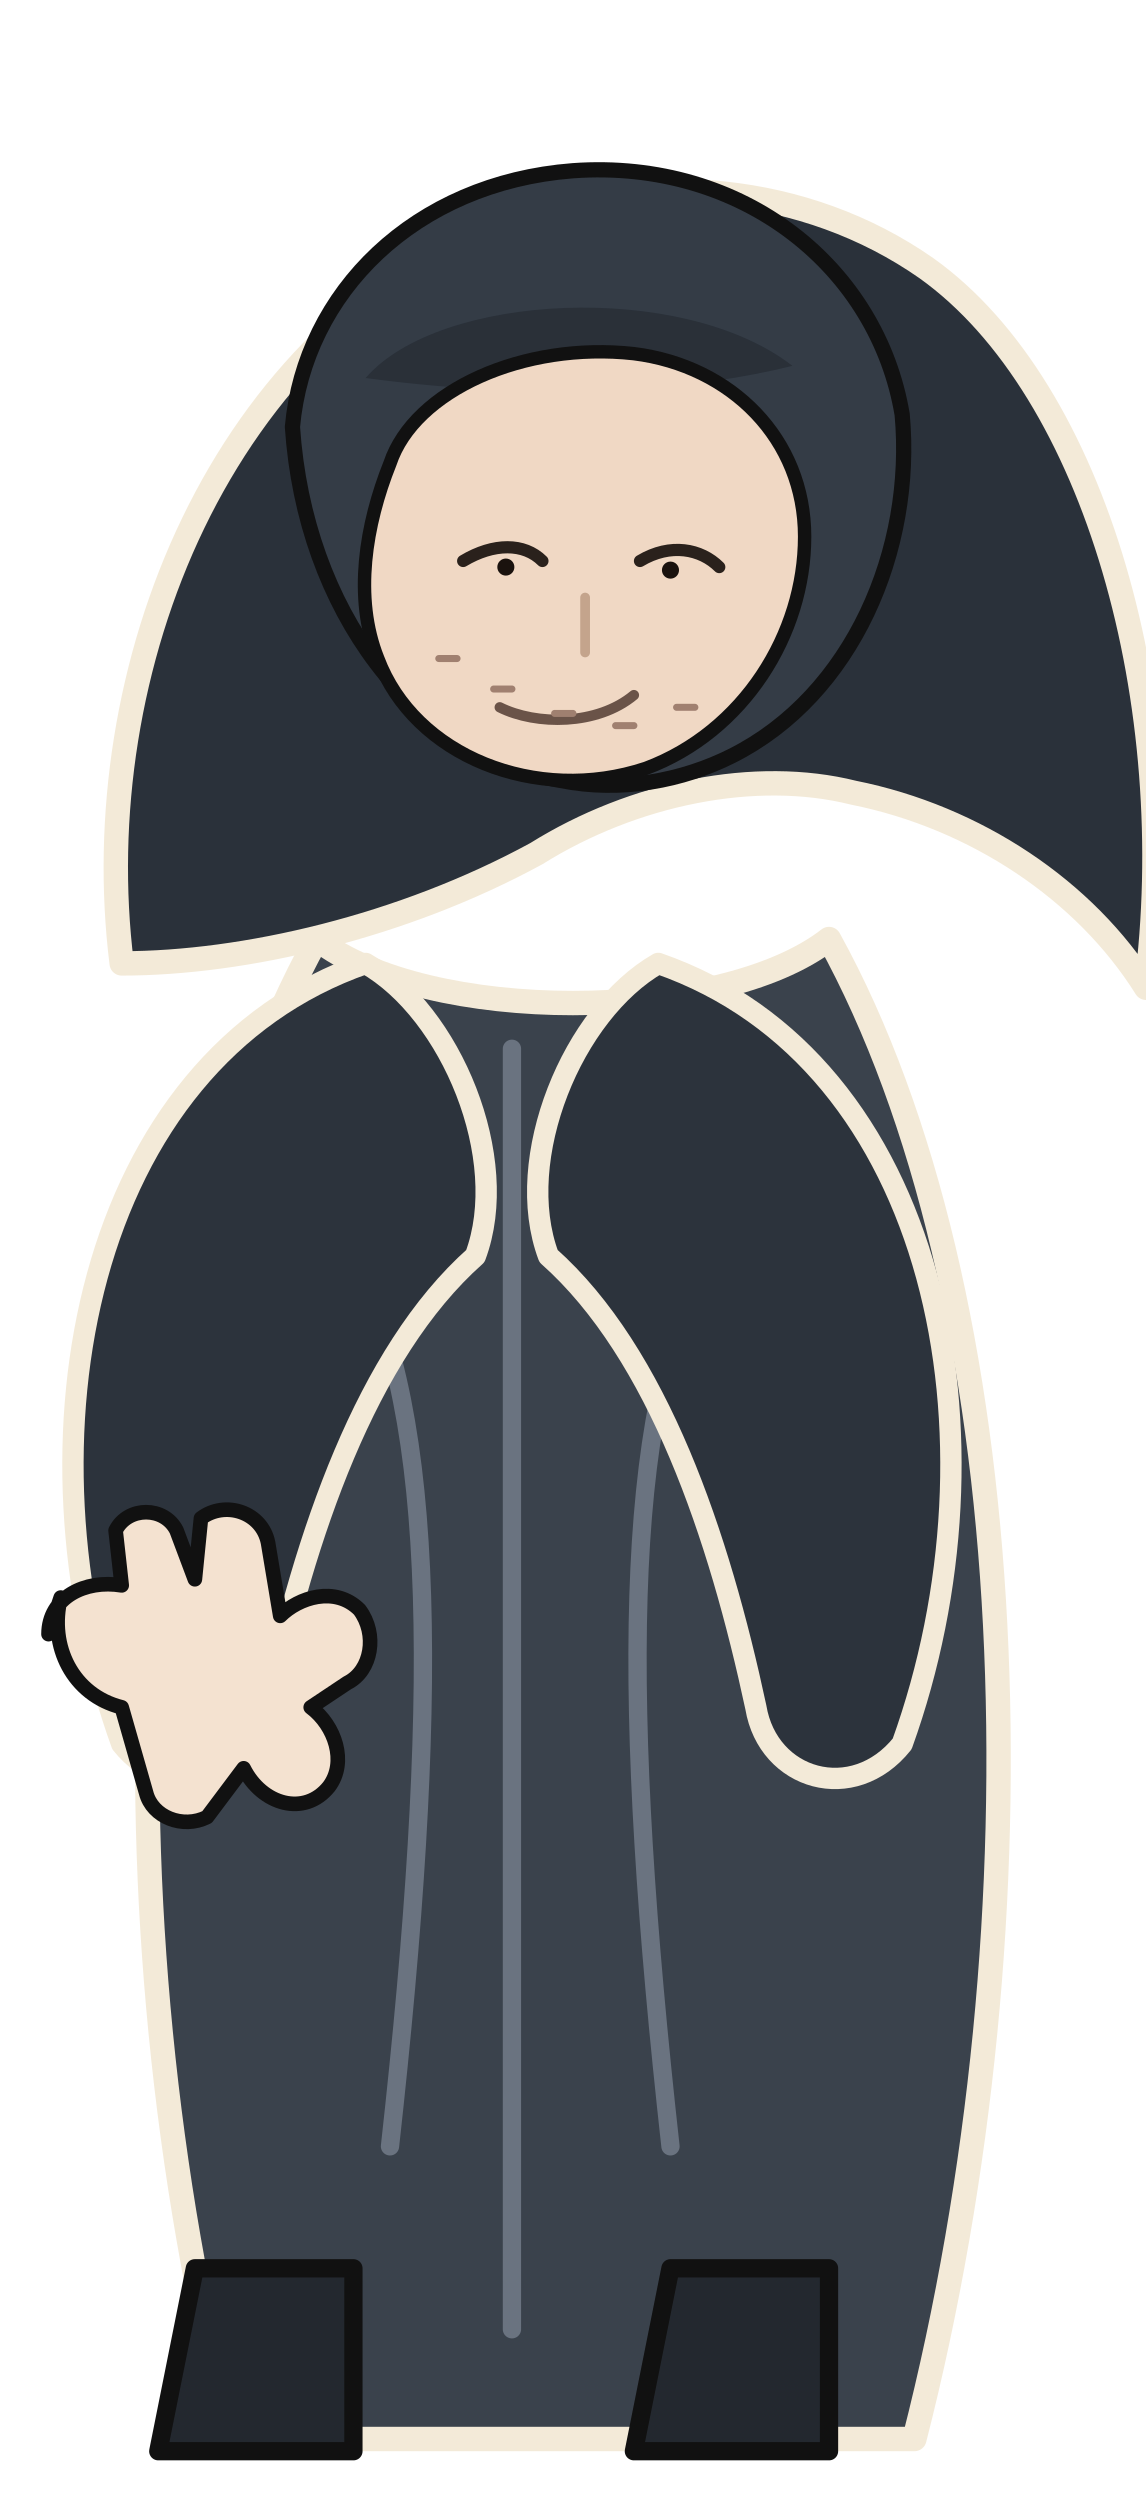
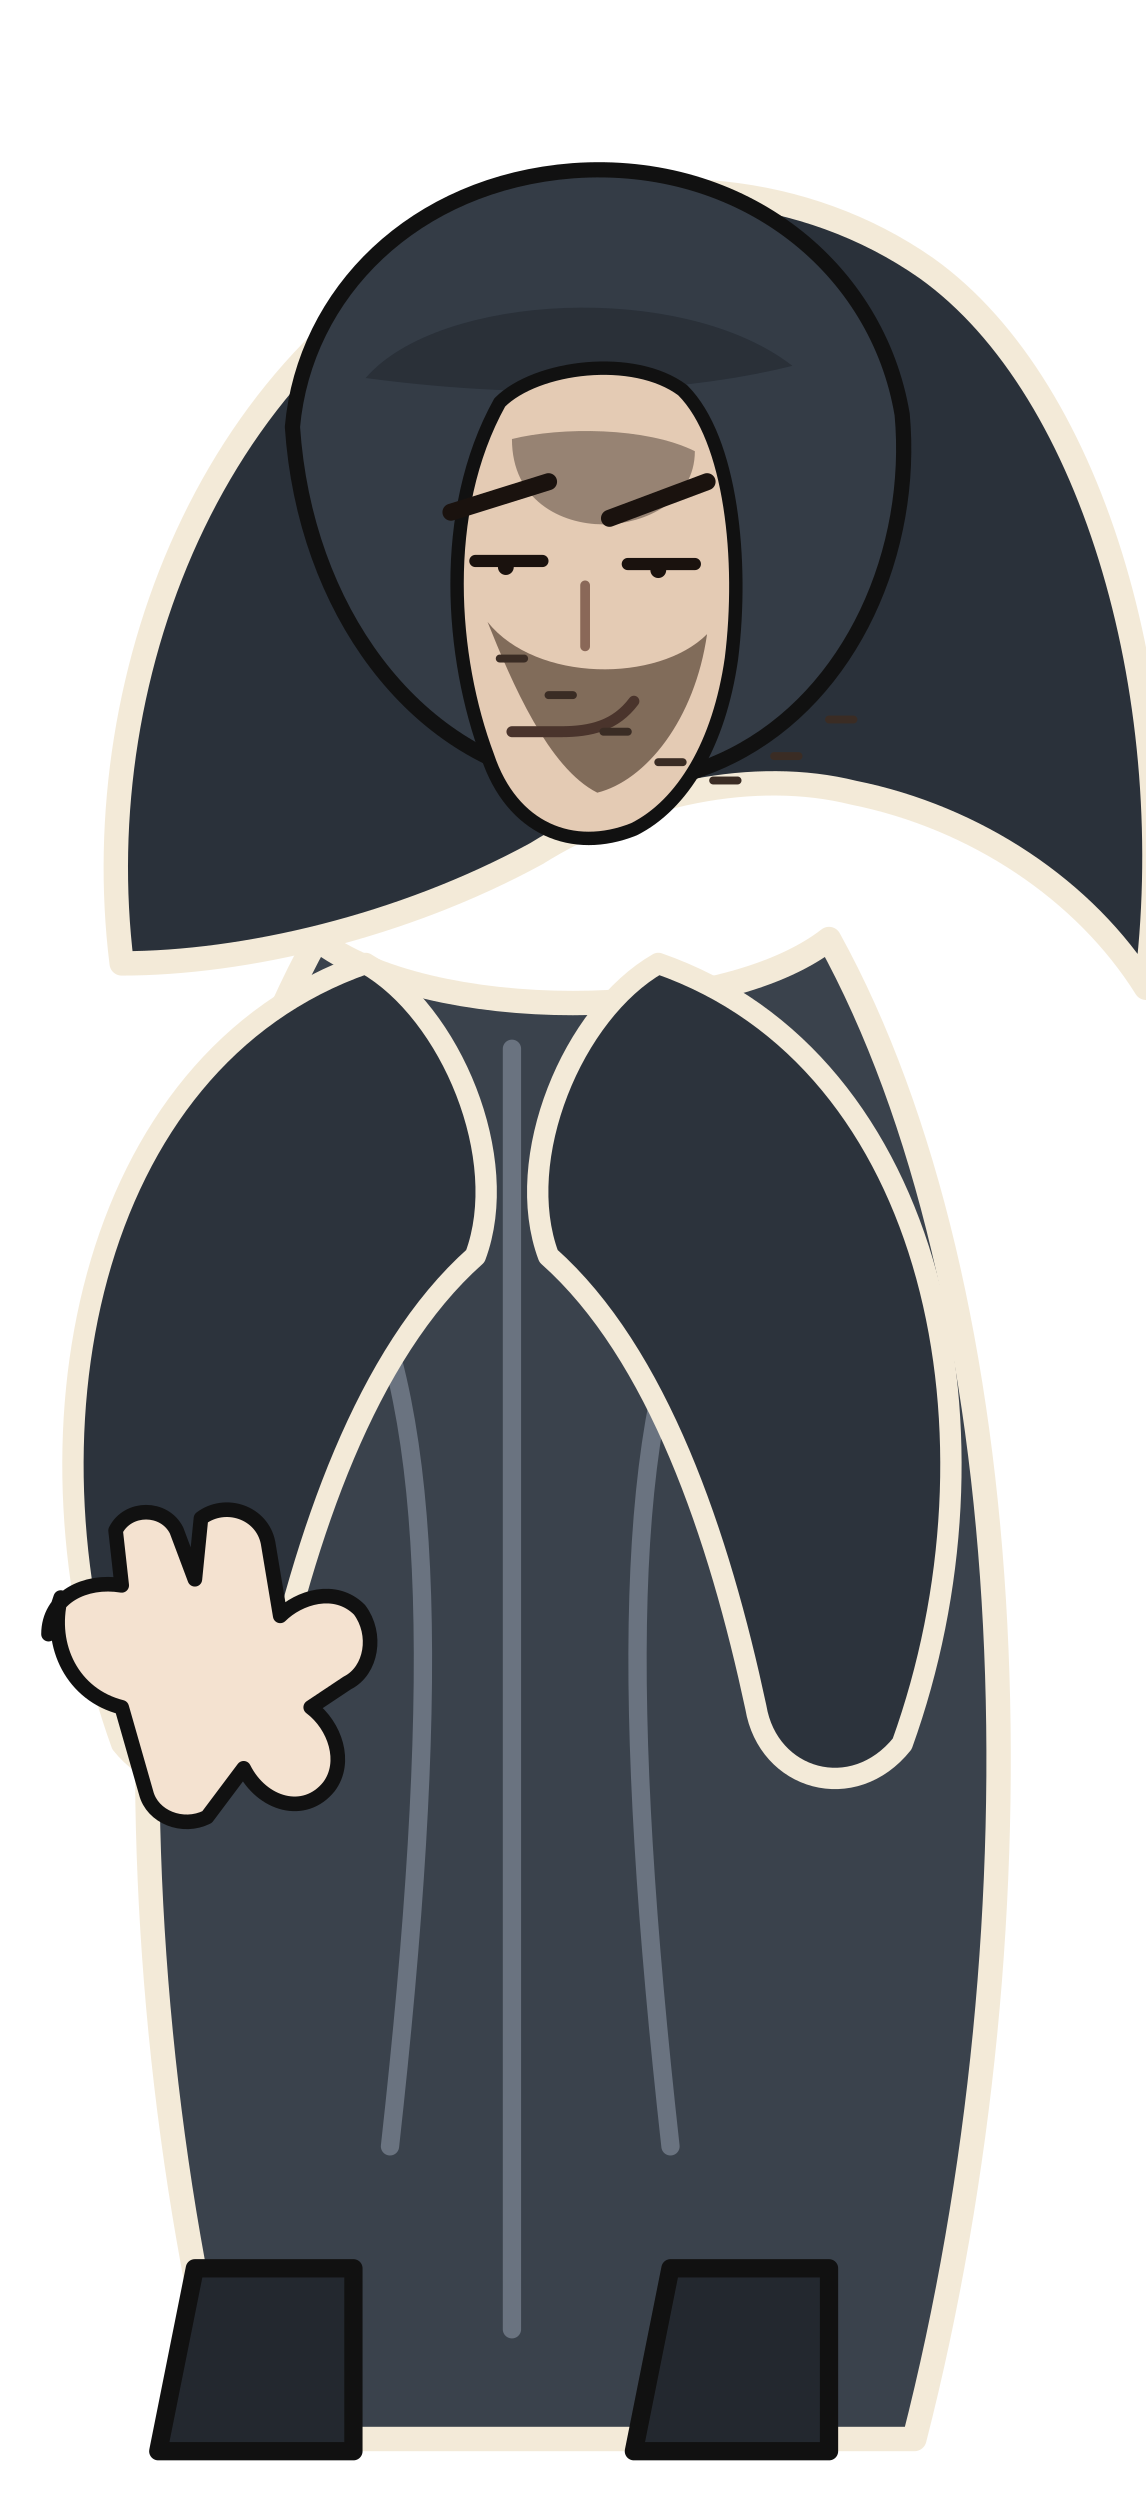
<svg xmlns="http://www.w3.org/2000/svg" width="220" height="480" viewBox="28 56 184 410">
  <g stroke-linecap="round" stroke-linejoin="round">
    <path fill="#3a424c" stroke="#f3ead8" stroke-width="4" d="M78 210c-32 58-36 160-14 246h112c22-86 18-188-14-246-18 14-66 14-84 0" />
    <path fill="none" stroke="#6a7380" stroke-width="3" d="M110 228v210M84 262c14 26 14 74 6 146m52-146c-14 26-14 74-6 146" />
-     <path fill="#2c333c" stroke="#f3ead8" stroke-width="3.5" d="M86 214c-46 16-58 78-40 128 8 10 22 6 24-6 6-28 16-58 34-74 6-16-4-40-18-48M134 214c46 16 58 78 40 128-8 10-22 6-24-6-6-28-16-58-34-74-6-16 4-40 18-48" />
+     <path fill="#2c333c" stroke="#f3ead8" stroke-width="3.5" d="M86 214c-46 16-58 78-40 128 8 10 22 6 24-6 6-28 16-58 34-74 6-16-4-40-18-48m48 0c46 16 58 78 40 128-8 10-22 6-24-6-6-28-16-58-34-74-6-16 4-40 18-48" />
    <path fill="#2a313a" stroke="#f3ead8" stroke-width="4" d="M46 214c-6-48 16-104 64-122 22-8 48-6 68 8 28 20 42 72 36 118-10-16-28-28-48-32-16-4-36 0-52 10-22 12-48 18-68 18" />
    <path fill="#343c46" stroke="#111" stroke-width="2.5" d="M74 126c2-22 20-40 46-42 28-2 50 16 54 40 2 22-8 46-28 56-8 4-18 6-28 4-24-4-42-28-44-58" />
    <path fill="#1c2128" d="M86 118c12-14 52-16 70-2-16 4-40 6-70 2" opacity=".45" />
-     <path fill="#f0d8c4" stroke="#111" stroke-width="2.2" d="M90 132c4-12 22-20 40-18 16 2 28 14 28 30s-10 32-26 38c-18 6-38-2-44-18-4-10-2-22 2-32" />
-     <path fill="none" stroke="#2a211c" stroke-width="2" d="M102 148c5-3 10-3 13 0m16 0c5-3 10-2 13 1" />
-     <circle cx="109" cy="149" r="1.4" fill="#1a120e" />
-     <circle cx="136" cy="149.5" r="1.4" fill="#1a120e" />
-     <path fill="none" stroke="#c4a48c" stroke-width="1.6" d="M122 154v9" />
-     <path fill="none" stroke="#6a5348" stroke-width="1.7" d="M108 172c6 3 16 3 22-2" />
-     <path fill="none" stroke="#a08070" stroke-width="1.15" d="M98 164h3m6 5h3m7 4h3m7 2h3m7-3h3" />
+     <path fill="#e4cbb4" stroke="#111" stroke-width="2.2" d="M108 122c6-6 22-8 30-2 8 8 10 28 8 44-2 14-8 24-16 28-10 4-20 0-24-12-6-16-8-40 2-58" />
+     <path fill="#5c4638" d="M106 158c4 10 10 24 18 28 8-2 16-12 18-26-8 8-28 8-36-2" opacity=".72" />
+     <path fill="#3a2c24" d="M110 128c8-2 22-2 30 2 0 8-8 12-15 12s-15-4-15-14" opacity=".45" />
+     <path fill="none" stroke="#1a120e" stroke-width="2.8" d="m100 140 16-5m26 0-16 6" />
+     <path fill="none" stroke="#1a120e" stroke-width="2" d="M104 148h11m14 .5h11" />
+     <circle cx="109" cy="149" r="1.3" fill="#1a120e" />
+     <circle cx="134" cy="149.5" r="1.3" fill="#1a120e" />
+     <path fill="none" stroke="#8a6858" stroke-width="1.6" d="M122 152v10" />
+     <path fill="none" stroke="#4a342c" stroke-width="1.8" d="M110 176h8c5 0 9-1 12-5" />
+     <path fill="none" stroke="#3a2c24" stroke-width="1.3" d="M108 164h4m4 6h4m5 6h4m5 5h4m5 3h4m6-4h4m5-6h4" />
    <path fill="#f4e2d0" stroke="#111" stroke-width="2.4" d="M36 318c-2 8 2 16 10 18l4 14c1 4 6 6 10 4l6-8c3 6 10 8 14 3 3-4 1-10-3-13l6-4c4-2 5-8 2-12-4-4-10-2-13 1l-2-12c-1-5-7-7-11-4l-1 10-3-8c-2-4-8-4-10 0l1 9c-6-1-12 2-12 8z" />
    <path fill="#23282f" stroke="#111" stroke-width="3" d="M58 428h26v30H52zm78 0h26v30h-32z" />
  </g>
</svg>
